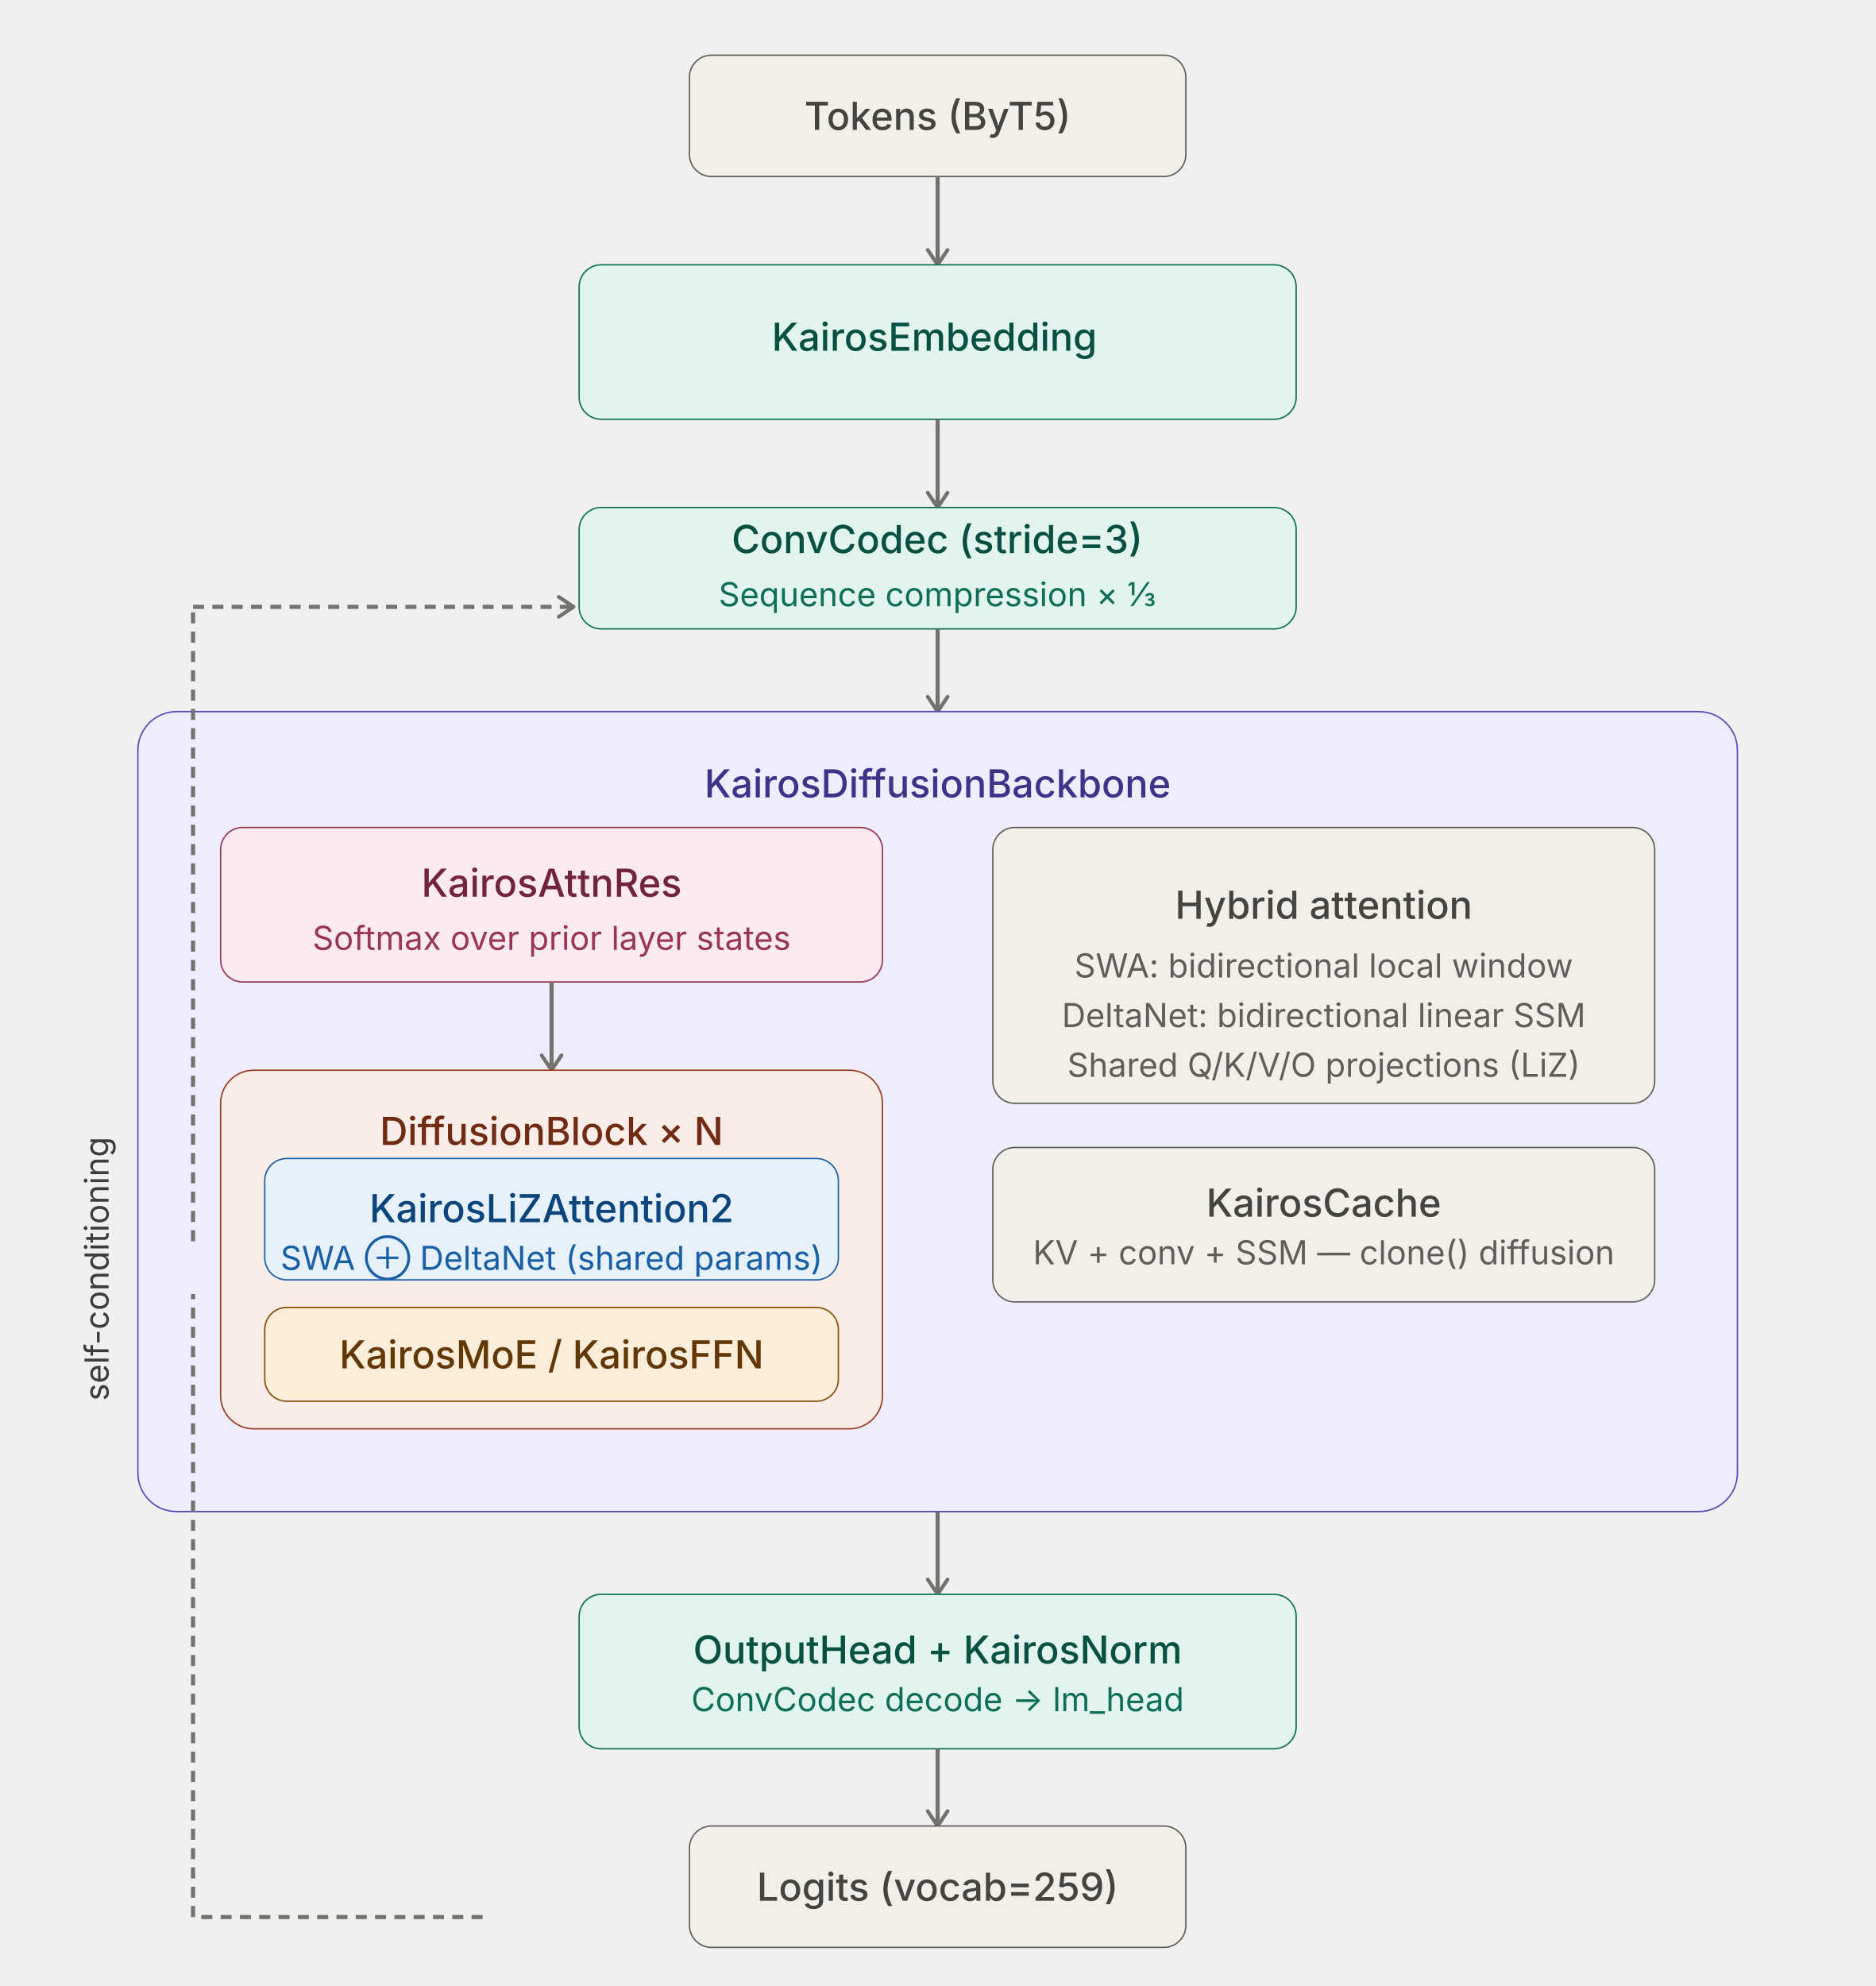
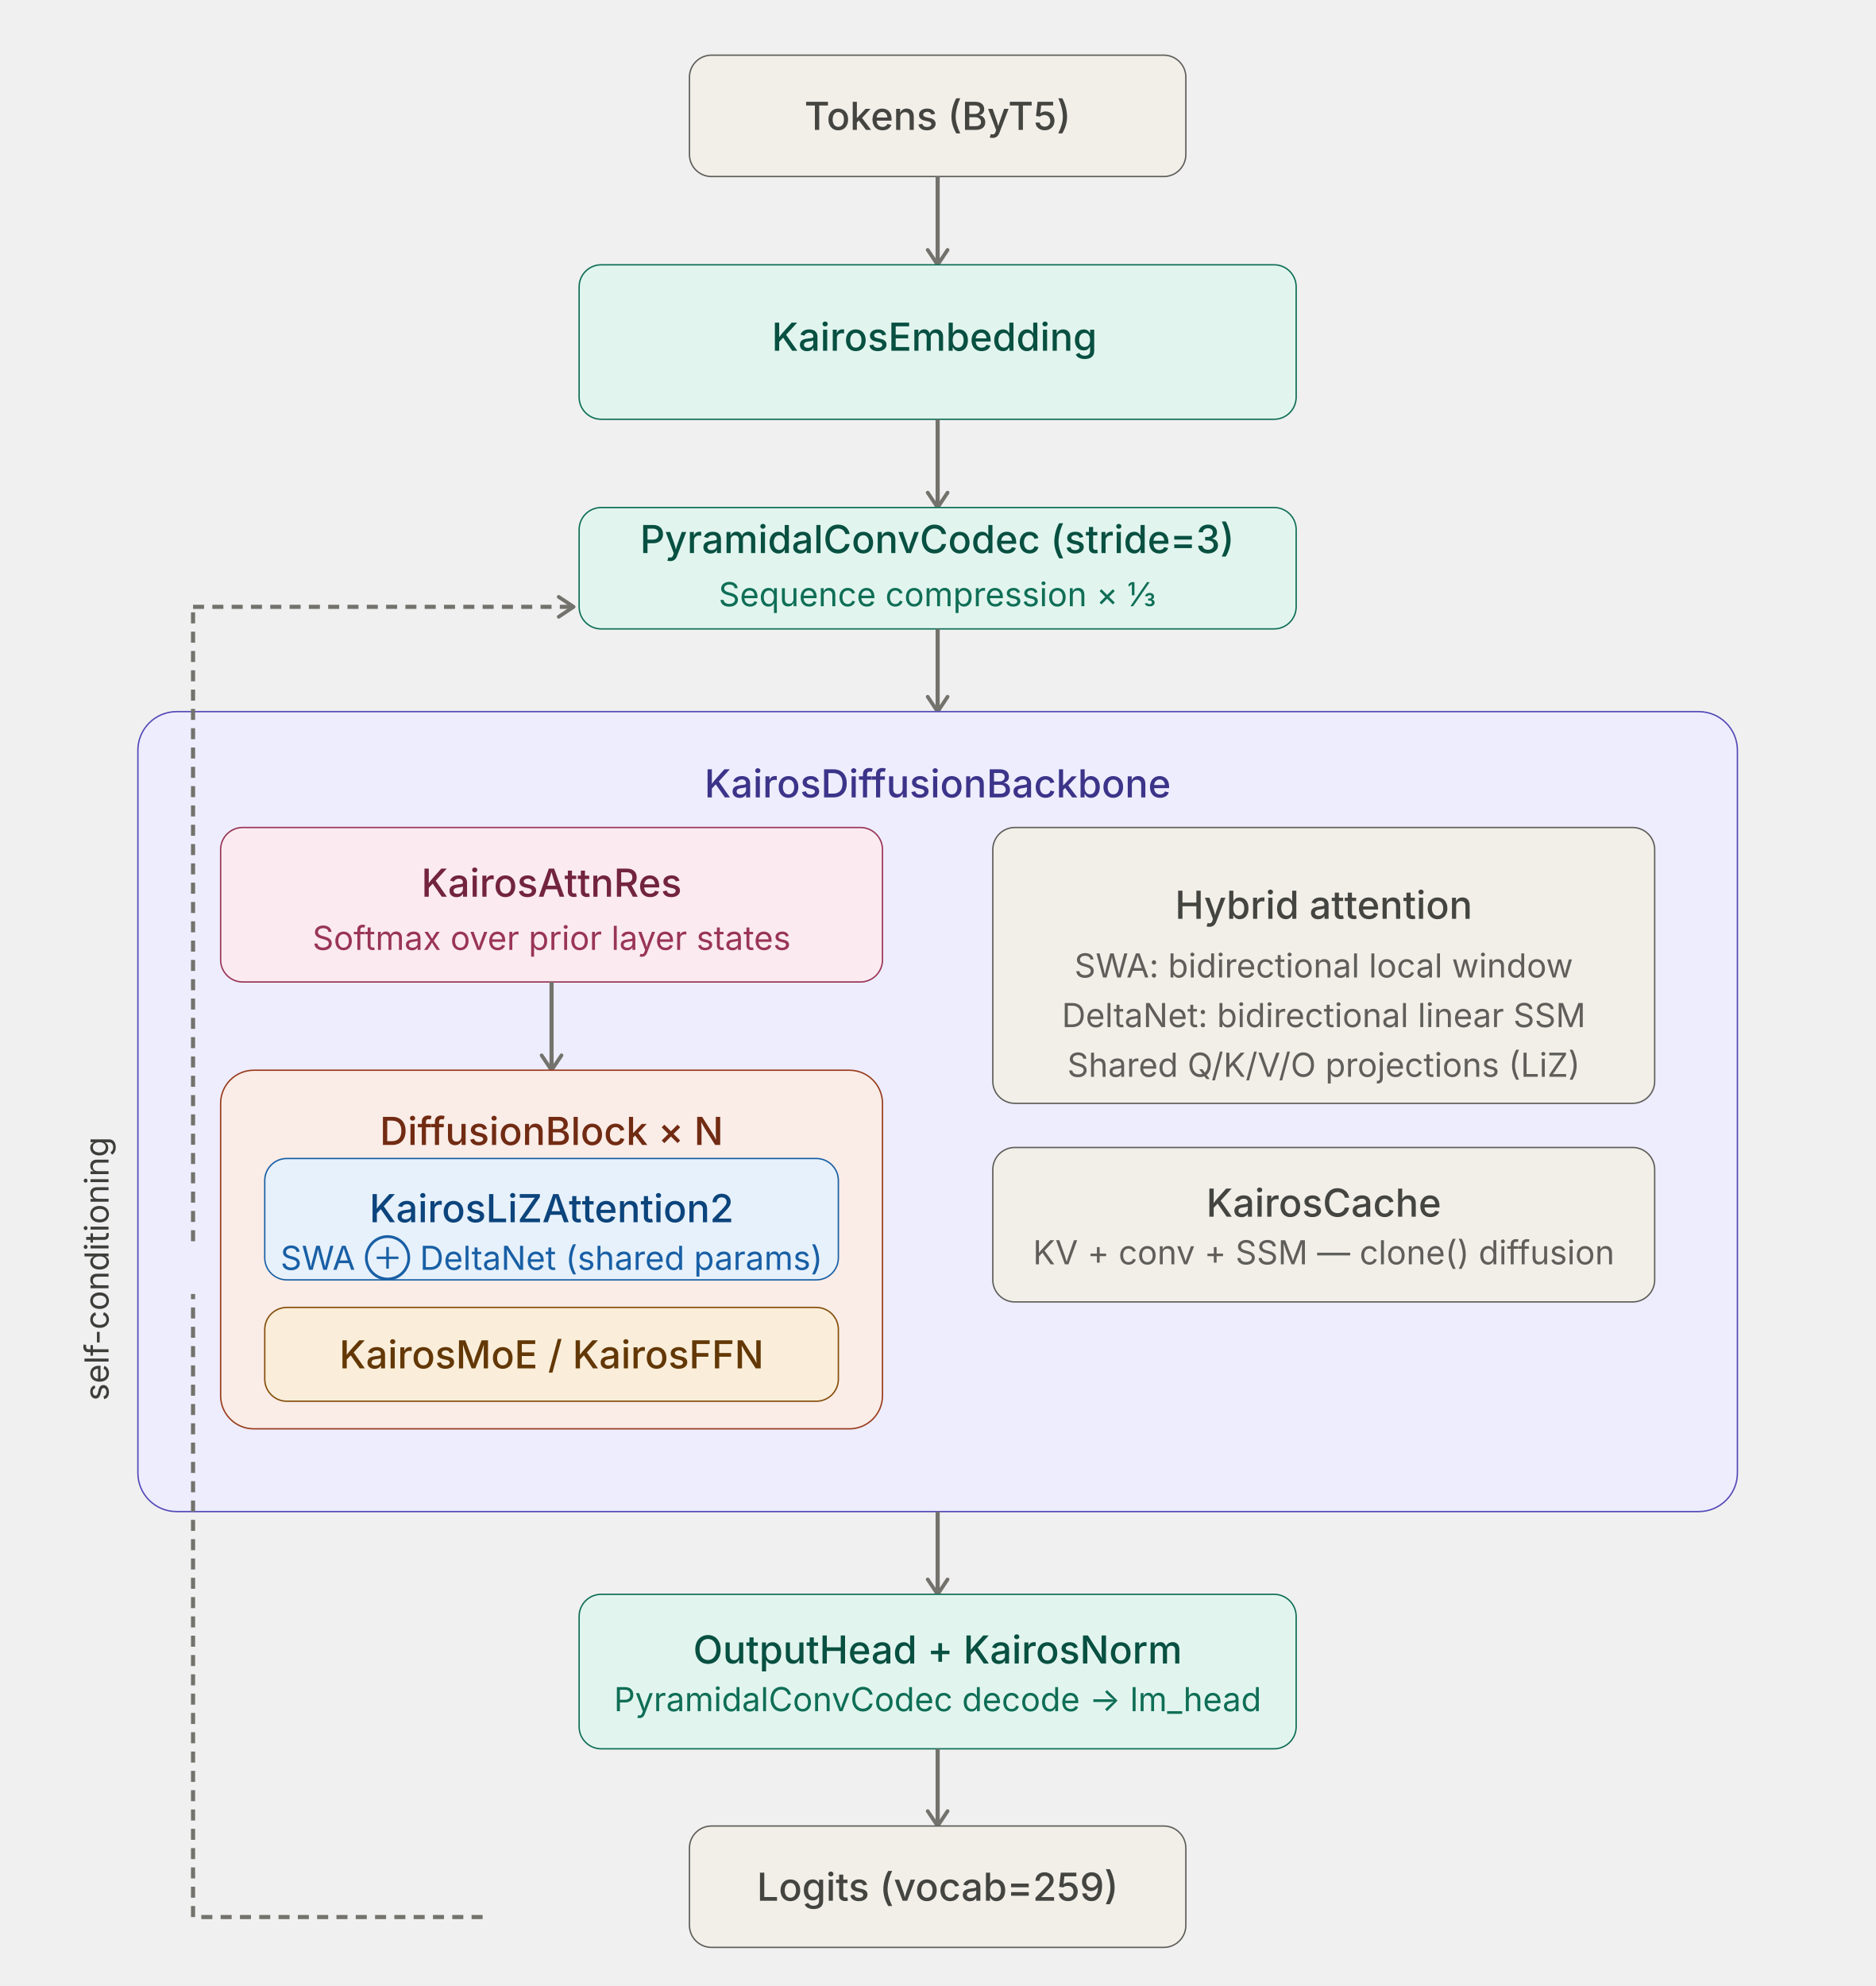
<svg xmlns="http://www.w3.org/2000/svg" width="100%" viewBox="0 0 680 720" role="img" style="" version="1.1" id="svg44">
  <defs id="defs22">
    <marker id="arrow" viewBox="0 0 10 10" refX="8" refY="5" markerWidth="6" markerHeight="6" orient="auto-start-reverse">
      <path d="M2 1L8 5L2 9" fill="none" stroke="context-stroke" stroke-width="1.5" stroke-linecap="round" stroke-linejoin="round" id="path1" />
    </marker>
    <mask id="imagine-text-gaps-lrffts" maskUnits="userSpaceOnUse">
      <rect x="0" y="0" width="680" height="720" fill="white" id="rect1" />
      <rect x="289.056" y="31.111" width="101.889" height="21.778" fill="black" rx="2" id="rect2" />
      <rect x="261.403" y="105.111" width="157.194" height="21.778" fill="black" rx="2" id="rect3" />
      <rect x="258.889" y="126.889" width="162.222" height="18.222" fill="black" rx="2" id="rect4" />
      <rect x="277.007" y="195.111" width="125.986" height="21.778" fill="black" rx="2" id="rect5" />
      <rect x="250.986" y="273.111" width="178.028" height="21.778" fill="black" rx="2" id="rect6" />
      <rect x="147.597" y="309.111" width="104.806" height="21.778" fill="black" rx="2" id="rect7" />
      <rect x="109.833" y="330.889" width="180.389" height="18.222" fill="black" rx="2" id="rect8" />
      <rect x="133.75" y="399.111" width="132.5" height="21.778" fill="black" rx="2" id="rect9" />
      <rect x="128.312" y="427.111" width="143.375" height="21.778" fill="black" rx="2" id="rect10" />
      <rect x="102.132" y="446.889" width="195.736" height="18.222" fill="black" rx="2" id="rect11" />
      <rect x="119.542" y="480.111" width="160.917" height="21.778" fill="black" rx="2" id="rect12" />
      <rect x="420.958" y="317.111" width="118.083" height="21.778" fill="black" rx="2" id="rect13" />
      <rect x="386.771" y="340.889" width="186.458" height="18.222" fill="black" rx="2" id="rect14" />
      <rect x="380.938" y="358.889" width="198.125" height="18.222" fill="black" rx="2" id="rect15" />
      <rect x="381.917" y="376.889" width="196.167" height="18.222" fill="black" rx="2" id="rect16" />
      <rect x="433.611" y="425.111" width="92.778" height="21.778" fill="black" rx="2" id="rect17" />
      <rect x="373.007" y="444.889" width="213.986" height="18.222" fill="black" rx="2" id="rect18" />
      <rect x="247.042" y="587.111" width="185.917" height="21.778" fill="black" rx="2" id="rect19" />
      <rect x="248.903" y="606.889" width="182.194" height="18.222" fill="black" rx="2" id="rect20" />
      <rect x="271.625" y="673.111" width="136.75" height="21.778" fill="black" rx="2" id="rect21" />
      <rect x="-16.979" y="450.889" width="104.219" height="18.222" fill="black" rx="2" id="rect22" />
    </mask>
  </defs>
  <g style="fill:rgb(0, 0, 0);stroke:none;color:rgb(0, 0, 0);stroke-width:1px;stroke-linecap:butt;stroke-linejoin:miter;opacity:1;font-family:&quot;Anthropic Sans&quot;, -apple-system, BlinkMacSystemFont, &quot;Segoe UI&quot;, sans-serif;font-size:16px;font-weight:400;text-anchor:start;dominant-baseline:auto" id="g23">
    <rect x="250" y="20" width="180" height="44" rx="8" stroke-width="0.5" style="fill:rgb(241, 239, 232);stroke:rgb(95, 94, 90);color:rgb(0, 0, 0);stroke-width:0.5px;stroke-linecap:butt;stroke-linejoin:miter;opacity:1;font-family:&quot;Anthropic Sans&quot;, -apple-system, BlinkMacSystemFont, &quot;Segoe UI&quot;, sans-serif;font-size:16px;font-weight:400;text-anchor:start;dominant-baseline:auto" id="rect23" />
    <text x="340" y="42" text-anchor="middle" dominant-baseline="central" style="fill:rgb(68, 68, 65);stroke:none;color:rgb(0, 0, 0);stroke-width:1px;stroke-linecap:butt;stroke-linejoin:miter;opacity:1;font-family:&quot;Anthropic Sans&quot;, -apple-system, BlinkMacSystemFont, &quot;Segoe UI&quot;, sans-serif;font-size:14px;font-weight:500;text-anchor:middle;dominant-baseline:central" id="text23">Tokens (ByT5)</text>
  </g>
  <line x1="340" y1="64" x2="340" y2="96" marker-end="url(#arrow)" style="fill:none;stroke:rgb(115, 114, 108);color:rgb(0, 0, 0);stroke-width:1.5px;stroke-linecap:butt;stroke-linejoin:miter;opacity:1;font-family:&quot;Anthropic Sans&quot;, -apple-system, BlinkMacSystemFont, &quot;Segoe UI&quot;, sans-serif;font-size:16px;font-weight:400;text-anchor:start;dominant-baseline:auto" id="line23" />
  <g style="fill:rgb(0, 0, 0);stroke:none;color:rgb(0, 0, 0);stroke-width:1px;stroke-linecap:butt;stroke-linejoin:miter;opacity:1;font-family:&quot;Anthropic Sans&quot;, -apple-system, BlinkMacSystemFont, &quot;Segoe UI&quot;, sans-serif;font-size:16px;font-weight:400;text-anchor:start;dominant-baseline:auto" id="g25">
    <rect x="210" y="96" width="260" height="56" rx="8" stroke-width="0.5" style="fill:rgb(225, 245, 238);stroke:rgb(15, 110, 86);color:rgb(0, 0, 0);stroke-width:0.5px;stroke-linecap:butt;stroke-linejoin:miter;opacity:1;font-family:&quot;Anthropic Sans&quot;, -apple-system, BlinkMacSystemFont, &quot;Segoe UI&quot;, sans-serif;font-size:16px;font-weight:400;text-anchor:start;dominant-baseline:auto" id="rect24" />
  </g>
  <line x1="340" y1="152" x2="340" y2="184" marker-end="url(#arrow)" style="fill:none;stroke:rgb(115, 114, 108);color:rgb(0, 0, 0);stroke-width:1.5px;stroke-linecap:butt;stroke-linejoin:miter;opacity:1;font-family:&quot;Anthropic Sans&quot;, -apple-system, BlinkMacSystemFont, &quot;Segoe UI&quot;, sans-serif;font-size:16px;font-weight:400;text-anchor:start;dominant-baseline:auto" id="line25" />
  <g style="fill:rgb(0, 0, 0);stroke:none;color:rgb(0, 0, 0);stroke-width:1px;stroke-linecap:butt;stroke-linejoin:miter;opacity:1;font-family:&quot;Anthropic Sans&quot;, -apple-system, BlinkMacSystemFont, &quot;Segoe UI&quot;, sans-serif;font-size:16px;font-weight:400;text-anchor:start;dominant-baseline:auto" id="g26">
    <rect x="210" y="184" width="260" height="44" rx="8" stroke-width="0.5" style="fill:rgb(225, 245, 238);stroke:rgb(15, 110, 86);color:rgb(0, 0, 0);stroke-width:0.5px;stroke-linecap:butt;stroke-linejoin:miter;opacity:1;font-family:&quot;Anthropic Sans&quot;, -apple-system, BlinkMacSystemFont, &quot;Segoe UI&quot;, sans-serif;font-size:16px;font-weight:400;text-anchor:start;dominant-baseline:auto" id="rect25" />
-     <text x="339.85" y="195.417" text-anchor="middle" dominant-baseline="central" style="color:#000000;font-weight:500;font-size:14px;font-family:'Anthropic Sans', '-apple-system', BlinkMacSystemFont, 'Segoe UI', sans-serif;dominant-baseline:central;text-anchor:middle;fill:#085041;stroke:none;stroke-width:1px;stroke-linecap:butt;stroke-linejoin:miter" id="text24">ConvCodec (stride=3)</text>
+     <text x="339.85" y="195.417" text-anchor="middle" dominant-baseline="central" style="color:#000000;font-weight:500;font-size:14px;font-family:'Anthropic Sans', '-apple-system', BlinkMacSystemFont, 'Segoe UI', sans-serif;dominant-baseline:central;text-anchor:middle;fill:#085041;stroke:none;stroke-width:1px;stroke-linecap:butt;stroke-linejoin:miter" id="text24">PyramidalConvCodec (stride=3)</text>
    <text x="339.85" y="215.417" text-anchor="middle" dominant-baseline="central" style="color:#000000;font-weight:400;font-size:12px;font-family:'Anthropic Sans', '-apple-system', BlinkMacSystemFont, 'Segoe UI', sans-serif;dominant-baseline:central;text-anchor:middle;fill:#0f6e56;stroke:none;stroke-width:1px;stroke-linecap:butt;stroke-linejoin:miter" id="text25">Sequence compression × ⅓</text>
    <text x="338.822" y="122.059" text-anchor="middle" dominant-baseline="central" style="color:#000000;font-weight:500;font-size:14px;font-family:'Anthropic Sans', '-apple-system', BlinkMacSystemFont, 'Segoe UI', sans-serif;dominant-baseline:central;text-anchor:middle;fill:#085041;stroke:none;stroke-width:1px;stroke-linecap:butt;stroke-linejoin:miter" id="text26">KairosEmbedding</text>
  </g>
  <line x1="340" y1="228" x2="340" y2="258" marker-end="url(#arrow)" style="fill:none;stroke:rgb(115, 114, 108);color:rgb(0, 0, 0);stroke-width:1.5px;stroke-linecap:butt;stroke-linejoin:miter;opacity:1;font-family:&quot;Anthropic Sans&quot;, -apple-system, BlinkMacSystemFont, &quot;Segoe UI&quot;, sans-serif;font-size:16px;font-weight:400;text-anchor:start;dominant-baseline:auto" id="line26" />
  <g style="fill:rgb(0, 0, 0);stroke:none;color:rgb(0, 0, 0);stroke-width:1px;stroke-linecap:butt;stroke-linejoin:miter;opacity:1;font-family:&quot;Anthropic Sans&quot;, -apple-system, BlinkMacSystemFont, &quot;Segoe UI&quot;, sans-serif;font-size:16px;font-weight:400;text-anchor:start;dominant-baseline:auto" id="g27">
    <rect x="50" y="258" width="580" height="290" rx="14" stroke-width="0.5" style="fill:rgb(238, 237, 254);stroke:rgb(83, 74, 183);color:rgb(0, 0, 0);stroke-width:0.5px;stroke-linecap:butt;stroke-linejoin:miter;opacity:1;font-family:&quot;Anthropic Sans&quot;, -apple-system, BlinkMacSystemFont, &quot;Segoe UI&quot;, sans-serif;font-size:16px;font-weight:400;text-anchor:start;dominant-baseline:auto" id="rect26" />
    <text x="340" y="284" text-anchor="middle" dominant-baseline="central" style="fill:rgb(60, 52, 137);stroke:none;color:rgb(0, 0, 0);stroke-width:1px;stroke-linecap:butt;stroke-linejoin:miter;opacity:1;font-family:&quot;Anthropic Sans&quot;, -apple-system, BlinkMacSystemFont, &quot;Segoe UI&quot;, sans-serif;font-size:14px;font-weight:500;text-anchor:middle;dominant-baseline:central" id="text27">KairosDiffusionBackbone</text>
  </g>
  <g style="fill:rgb(0, 0, 0);stroke:none;color:rgb(0, 0, 0);stroke-width:1px;stroke-linecap:butt;stroke-linejoin:miter;opacity:1;font-family:&quot;Anthropic Sans&quot;, -apple-system, BlinkMacSystemFont, &quot;Segoe UI&quot;, sans-serif;font-size:16px;font-weight:400;text-anchor:start;dominant-baseline:auto" id="g29">
    <rect x="80" y="300" width="240" height="56" rx="8" stroke-width="0.5" style="fill:rgb(251, 234, 240);stroke:rgb(153, 53, 86);color:rgb(0, 0, 0);stroke-width:0.5px;stroke-linecap:butt;stroke-linejoin:miter;opacity:1;font-family:&quot;Anthropic Sans&quot;, -apple-system, BlinkMacSystemFont, &quot;Segoe UI&quot;, sans-serif;font-size:16px;font-weight:400;text-anchor:start;dominant-baseline:auto" id="rect27" />
    <text x="200" y="320" text-anchor="middle" dominant-baseline="central" style="fill:rgb(114, 36, 62);stroke:none;color:rgb(0, 0, 0);stroke-width:1px;stroke-linecap:butt;stroke-linejoin:miter;opacity:1;font-family:&quot;Anthropic Sans&quot;, -apple-system, BlinkMacSystemFont, &quot;Segoe UI&quot;, sans-serif;font-size:14px;font-weight:500;text-anchor:middle;dominant-baseline:central" id="text28">KairosAttnRes</text>
    <text x="200" y="340" text-anchor="middle" dominant-baseline="central" style="fill:rgb(153, 53, 86);stroke:none;color:rgb(0, 0, 0);stroke-width:1px;stroke-linecap:butt;stroke-linejoin:miter;opacity:1;font-family:&quot;Anthropic Sans&quot;, -apple-system, BlinkMacSystemFont, &quot;Segoe UI&quot;, sans-serif;font-size:12px;font-weight:400;text-anchor:middle;dominant-baseline:central" id="text29">Softmax over prior layer states</text>
  </g>
  <line x1="200" y1="356" x2="200" y2="388" marker-end="url(#arrow)" style="fill:none;stroke:rgb(115, 114, 108);color:rgb(0, 0, 0);stroke-width:1.5px;stroke-linecap:butt;stroke-linejoin:miter;opacity:1;font-family:&quot;Anthropic Sans&quot;, -apple-system, BlinkMacSystemFont, &quot;Segoe UI&quot;, sans-serif;font-size:16px;font-weight:400;text-anchor:start;dominant-baseline:auto" id="line29" />
  <g style="fill:rgb(0, 0, 0);stroke:none;color:rgb(0, 0, 0);stroke-width:1px;stroke-linecap:butt;stroke-linejoin:miter;opacity:1;font-family:&quot;Anthropic Sans&quot;, -apple-system, BlinkMacSystemFont, &quot;Segoe UI&quot;, sans-serif;font-size:16px;font-weight:400;text-anchor:start;dominant-baseline:auto" id="g30">
    <rect x="80" y="388" width="240" height="130" rx="12" stroke-width="0.5" style="fill:rgb(250, 236, 231);stroke:rgb(153, 60, 29);color:rgb(0, 0, 0);stroke-width:0.5px;stroke-linecap:butt;stroke-linejoin:miter;opacity:1;font-family:&quot;Anthropic Sans&quot;, -apple-system, BlinkMacSystemFont, &quot;Segoe UI&quot;, sans-serif;font-size:16px;font-weight:400;text-anchor:start;dominant-baseline:auto" id="rect29" />
    <text x="200" y="410" text-anchor="middle" dominant-baseline="central" style="fill:rgb(113, 43, 19);stroke:none;color:rgb(0, 0, 0);stroke-width:1px;stroke-linecap:butt;stroke-linejoin:miter;opacity:1;font-family:&quot;Anthropic Sans&quot;, -apple-system, BlinkMacSystemFont, &quot;Segoe UI&quot;, sans-serif;font-size:14px;font-weight:500;text-anchor:middle;dominant-baseline:central" id="text30">DiffusionBlock × N</text>
  </g>
  <g style="fill:rgb(0, 0, 0);stroke:none;color:rgb(0, 0, 0);stroke-width:1px;stroke-linecap:butt;stroke-linejoin:miter;opacity:1;font-family:&quot;Anthropic Sans&quot;, -apple-system, BlinkMacSystemFont, &quot;Segoe UI&quot;, sans-serif;font-size:16px;font-weight:400;text-anchor:start;dominant-baseline:auto" id="g32">
    <rect x="96" y="420" width="208" height="44" rx="8" stroke-width="0.5" style="fill:rgb(230, 241, 251);stroke:rgb(24, 95, 165);color:rgb(0, 0, 0);stroke-width:0.5px;stroke-linecap:butt;stroke-linejoin:miter;opacity:1;font-family:&quot;Anthropic Sans&quot;, -apple-system, BlinkMacSystemFont, &quot;Segoe UI&quot;, sans-serif;font-size:16px;font-weight:400;text-anchor:start;dominant-baseline:auto" id="rect30" />
    <text x="200" y="438" text-anchor="middle" dominant-baseline="central" style="fill:rgb(12, 68, 124);stroke:none;color:rgb(0, 0, 0);stroke-width:1px;stroke-linecap:butt;stroke-linejoin:miter;opacity:1;font-family:&quot;Anthropic Sans&quot;, -apple-system, BlinkMacSystemFont, &quot;Segoe UI&quot;, sans-serif;font-size:14px;font-weight:500;text-anchor:middle;dominant-baseline:central" id="text31">KairosLiZAttention2</text>
    <text x="200" y="456" text-anchor="middle" dominant-baseline="central" style="fill:rgb(24, 95, 165);stroke:none;color:rgb(0, 0, 0);stroke-width:1px;stroke-linecap:butt;stroke-linejoin:miter;opacity:1;font-family:&quot;Anthropic Sans&quot;, -apple-system, BlinkMacSystemFont, &quot;Segoe UI&quot;, sans-serif;font-size:12px;font-weight:400;text-anchor:middle;dominant-baseline:central" id="text32">SWA ⊕ DeltaNet (shared params)</text>
  </g>
  <g style="fill:rgb(0, 0, 0);stroke:none;color:rgb(0, 0, 0);stroke-width:1px;stroke-linecap:butt;stroke-linejoin:miter;opacity:1;font-family:&quot;Anthropic Sans&quot;, -apple-system, BlinkMacSystemFont, &quot;Segoe UI&quot;, sans-serif;font-size:16px;font-weight:400;text-anchor:start;dominant-baseline:auto" id="g33">
    <rect x="96" y="474" width="208" height="34" rx="8" stroke-width="0.5" style="fill:rgb(250, 238, 218);stroke:rgb(133, 79, 11);color:rgb(0, 0, 0);stroke-width:0.5px;stroke-linecap:butt;stroke-linejoin:miter;opacity:1;font-family:&quot;Anthropic Sans&quot;, -apple-system, BlinkMacSystemFont, &quot;Segoe UI&quot;, sans-serif;font-size:16px;font-weight:400;text-anchor:start;dominant-baseline:auto" id="rect32" />
    <text x="200" y="491" text-anchor="middle" dominant-baseline="central" style="fill:rgb(99, 56, 6);stroke:none;color:rgb(0, 0, 0);stroke-width:1px;stroke-linecap:butt;stroke-linejoin:miter;opacity:1;font-family:&quot;Anthropic Sans&quot;, -apple-system, BlinkMacSystemFont, &quot;Segoe UI&quot;, sans-serif;font-size:14px;font-weight:500;text-anchor:middle;dominant-baseline:central" id="text33">KairosMoE / KairosFFN</text>
  </g>
  <g style="fill:rgb(0, 0, 0);stroke:none;color:rgb(0, 0, 0);stroke-width:1px;stroke-linecap:butt;stroke-linejoin:miter;opacity:1;font-family:&quot;Anthropic Sans&quot;, -apple-system, BlinkMacSystemFont, &quot;Segoe UI&quot;, sans-serif;font-size:16px;font-weight:400;text-anchor:start;dominant-baseline:auto" id="g37">
    <rect x="360" y="300" width="240" height="100" rx="8" stroke-width="0.5" style="fill:rgb(241, 239, 232);stroke:rgb(95, 94, 90);color:rgb(0, 0, 0);stroke-width:0.5px;stroke-linecap:butt;stroke-linejoin:miter;opacity:1;font-family:&quot;Anthropic Sans&quot;, -apple-system, BlinkMacSystemFont, &quot;Segoe UI&quot;, sans-serif;font-size:16px;font-weight:400;text-anchor:start;dominant-baseline:auto" id="rect33" />
    <text x="480" y="328" text-anchor="middle" dominant-baseline="central" style="fill:rgb(68, 68, 65);stroke:none;color:rgb(0, 0, 0);stroke-width:1px;stroke-linecap:butt;stroke-linejoin:miter;opacity:1;font-family:&quot;Anthropic Sans&quot;, -apple-system, BlinkMacSystemFont, &quot;Segoe UI&quot;, sans-serif;font-size:14px;font-weight:500;text-anchor:middle;dominant-baseline:central" id="text34">Hybrid attention</text>
    <text x="480" y="350" text-anchor="middle" dominant-baseline="central" style="fill:rgb(95, 94, 90);stroke:none;color:rgb(0, 0, 0);stroke-width:1px;stroke-linecap:butt;stroke-linejoin:miter;opacity:1;font-family:&quot;Anthropic Sans&quot;, -apple-system, BlinkMacSystemFont, &quot;Segoe UI&quot;, sans-serif;font-size:12px;font-weight:400;text-anchor:middle;dominant-baseline:central" id="text35">SWA: bidirectional local window</text>
    <text x="480" y="368" text-anchor="middle" dominant-baseline="central" style="fill:rgb(95, 94, 90);stroke:none;color:rgb(0, 0, 0);stroke-width:1px;stroke-linecap:butt;stroke-linejoin:miter;opacity:1;font-family:&quot;Anthropic Sans&quot;, -apple-system, BlinkMacSystemFont, &quot;Segoe UI&quot;, sans-serif;font-size:12px;font-weight:400;text-anchor:middle;dominant-baseline:central" id="text36">DeltaNet: bidirectional linear SSM</text>
    <text x="480" y="386" text-anchor="middle" dominant-baseline="central" style="fill:rgb(95, 94, 90);stroke:none;color:rgb(0, 0, 0);stroke-width:1px;stroke-linecap:butt;stroke-linejoin:miter;opacity:1;font-family:&quot;Anthropic Sans&quot;, -apple-system, BlinkMacSystemFont, &quot;Segoe UI&quot;, sans-serif;font-size:12px;font-weight:400;text-anchor:middle;dominant-baseline:central" id="text37">Shared Q/K/V/O projections (LiZ)</text>
  </g>
  <g style="fill:rgb(0, 0, 0);stroke:none;color:rgb(0, 0, 0);stroke-width:1px;stroke-linecap:butt;stroke-linejoin:miter;opacity:1;font-family:&quot;Anthropic Sans&quot;, -apple-system, BlinkMacSystemFont, &quot;Segoe UI&quot;, sans-serif;font-size:16px;font-weight:400;text-anchor:start;dominant-baseline:auto" id="g39">
    <rect x="360" y="416" width="240" height="56" rx="8" stroke-width="0.5" style="fill:rgb(241, 239, 232);stroke:rgb(95, 94, 90);color:rgb(0, 0, 0);stroke-width:0.5px;stroke-linecap:butt;stroke-linejoin:miter;opacity:1;font-family:&quot;Anthropic Sans&quot;, -apple-system, BlinkMacSystemFont, &quot;Segoe UI&quot;, sans-serif;font-size:16px;font-weight:400;text-anchor:start;dominant-baseline:auto" id="rect37" />
    <text x="480" y="436" text-anchor="middle" dominant-baseline="central" style="fill:rgb(68, 68, 65);stroke:none;color:rgb(0, 0, 0);stroke-width:1px;stroke-linecap:butt;stroke-linejoin:miter;opacity:1;font-family:&quot;Anthropic Sans&quot;, -apple-system, BlinkMacSystemFont, &quot;Segoe UI&quot;, sans-serif;font-size:14px;font-weight:500;text-anchor:middle;dominant-baseline:central" id="text38">KairosCache</text>
    <text x="480" y="454" text-anchor="middle" dominant-baseline="central" style="fill:rgb(95, 94, 90);stroke:none;color:rgb(0, 0, 0);stroke-width:1px;stroke-linecap:butt;stroke-linejoin:miter;opacity:1;font-family:&quot;Anthropic Sans&quot;, -apple-system, BlinkMacSystemFont, &quot;Segoe UI&quot;, sans-serif;font-size:12px;font-weight:400;text-anchor:middle;dominant-baseline:central" id="text39">KV + conv + SSM — clone() diffusion</text>
  </g>
  <line x1="340" y1="548" x2="340" y2="578" marker-end="url(#arrow)" style="fill:none;stroke:rgb(115, 114, 108);color:rgb(0, 0, 0);stroke-width:1.5px;stroke-linecap:butt;stroke-linejoin:miter;opacity:1;font-family:&quot;Anthropic Sans&quot;, -apple-system, BlinkMacSystemFont, &quot;Segoe UI&quot;, sans-serif;font-size:16px;font-weight:400;text-anchor:start;dominant-baseline:auto" id="line39" />
  <g style="fill:rgb(0, 0, 0);stroke:none;color:rgb(0, 0, 0);stroke-width:1px;stroke-linecap:butt;stroke-linejoin:miter;opacity:1;font-family:&quot;Anthropic Sans&quot;, -apple-system, BlinkMacSystemFont, &quot;Segoe UI&quot;, sans-serif;font-size:16px;font-weight:400;text-anchor:start;dominant-baseline:auto" id="g41">
    <rect x="210" y="578" width="260" height="56" rx="8" stroke-width="0.5" style="fill:rgb(225, 245, 238);stroke:rgb(15, 110, 86);color:rgb(0, 0, 0);stroke-width:0.5px;stroke-linecap:butt;stroke-linejoin:miter;opacity:1;font-family:&quot;Anthropic Sans&quot;, -apple-system, BlinkMacSystemFont, &quot;Segoe UI&quot;, sans-serif;font-size:16px;font-weight:400;text-anchor:start;dominant-baseline:auto" id="rect39" />
    <text x="340" y="598" text-anchor="middle" dominant-baseline="central" style="fill:rgb(8, 80, 65);stroke:none;color:rgb(0, 0, 0);stroke-width:1px;stroke-linecap:butt;stroke-linejoin:miter;opacity:1;font-family:&quot;Anthropic Sans&quot;, -apple-system, BlinkMacSystemFont, &quot;Segoe UI&quot;, sans-serif;font-size:14px;font-weight:500;text-anchor:middle;dominant-baseline:central" id="text40">OutputHead + KairosNorm</text>
-     <text x="340" y="616" text-anchor="middle" dominant-baseline="central" style="fill:rgb(15, 110, 86);stroke:none;color:rgb(0, 0, 0);stroke-width:1px;stroke-linecap:butt;stroke-linejoin:miter;opacity:1;font-family:&quot;Anthropic Sans&quot;, -apple-system, BlinkMacSystemFont, &quot;Segoe UI&quot;, sans-serif;font-size:12px;font-weight:400;text-anchor:middle;dominant-baseline:central" id="text41">ConvCodec decode → lm_head</text>
+     <text x="340" y="616" text-anchor="middle" dominant-baseline="central" style="fill:rgb(15, 110, 86);stroke:none;color:rgb(0, 0, 0);stroke-width:1px;stroke-linecap:butt;stroke-linejoin:miter;opacity:1;font-family:&quot;Anthropic Sans&quot;, -apple-system, BlinkMacSystemFont, &quot;Segoe UI&quot;, sans-serif;font-size:12px;font-weight:400;text-anchor:middle;dominant-baseline:central" id="text41">PyramidalConvCodec decode → lm_head</text>
  </g>
  <line x1="340" y1="634" x2="340" y2="662" marker-end="url(#arrow)" style="fill:none;stroke:rgb(115, 114, 108);color:rgb(0, 0, 0);stroke-width:1.5px;stroke-linecap:butt;stroke-linejoin:miter;opacity:1;font-family:&quot;Anthropic Sans&quot;, -apple-system, BlinkMacSystemFont, &quot;Segoe UI&quot;, sans-serif;font-size:16px;font-weight:400;text-anchor:start;dominant-baseline:auto" id="line41" />
  <g style="fill:rgb(0, 0, 0);stroke:none;color:rgb(0, 0, 0);stroke-width:1px;stroke-linecap:butt;stroke-linejoin:miter;opacity:1;font-family:&quot;Anthropic Sans&quot;, -apple-system, BlinkMacSystemFont, &quot;Segoe UI&quot;, sans-serif;font-size:16px;font-weight:400;text-anchor:start;dominant-baseline:auto" id="g42">
    <rect x="250" y="662" width="180" height="44" rx="8" stroke-width="0.5" style="fill:rgb(241, 239, 232);stroke:rgb(95, 94, 90);color:rgb(0, 0, 0);stroke-width:0.5px;stroke-linecap:butt;stroke-linejoin:miter;opacity:1;font-family:&quot;Anthropic Sans&quot;, -apple-system, BlinkMacSystemFont, &quot;Segoe UI&quot;, sans-serif;font-size:16px;font-weight:400;text-anchor:start;dominant-baseline:auto" id="rect41" />
    <text x="340" y="684" text-anchor="middle" dominant-baseline="central" style="fill:rgb(68, 68, 65);stroke:none;color:rgb(0, 0, 0);stroke-width:1px;stroke-linecap:butt;stroke-linejoin:miter;opacity:1;font-family:&quot;Anthropic Sans&quot;, -apple-system, BlinkMacSystemFont, &quot;Segoe UI&quot;, sans-serif;font-size:14px;font-weight:500;text-anchor:middle;dominant-baseline:central" id="text42">Logits (vocab=259)</text>
  </g>
  <line x1="175" y1="695" x2="70" y2="695" stroke-dasharray="4 3" style="fill:none;stroke:rgb(115, 114, 108);color:rgb(0, 0, 0);stroke-width:1.5px;stroke-dasharray:4px, 3px;stroke-linecap:butt;stroke-linejoin:miter;opacity:1;font-family:&quot;Anthropic Sans&quot;, -apple-system, BlinkMacSystemFont, &quot;Segoe UI&quot;, sans-serif;font-size:16px;font-weight:400;text-anchor:start;dominant-baseline:auto" id="line42" />
  <line x1="70" y1="695" x2="70" y2="220" stroke-dasharray="4 3" mask="url(#imagine-text-gaps-lrffts)" style="fill:none;stroke:rgb(115, 114, 108);color:rgb(0, 0, 0);stroke-width:1.5px;stroke-dasharray:4px, 3px;stroke-linecap:butt;stroke-linejoin:miter;opacity:1;font-family:&quot;Anthropic Sans&quot;, -apple-system, BlinkMacSystemFont, &quot;Segoe UI&quot;, sans-serif;font-size:16px;font-weight:400;text-anchor:start;dominant-baseline:auto" id="line43" />
  <line x1="70" y1="220" x2="208" y2="220" marker-end="url(#arrow)" stroke-dasharray="4 3" style="fill:none;stroke:rgb(115, 114, 108);color:rgb(0, 0, 0);stroke-width:1.5px;stroke-dasharray:4px, 3px;stroke-linecap:butt;stroke-linejoin:miter;opacity:1;font-family:&quot;Anthropic Sans&quot;, -apple-system, BlinkMacSystemFont, &quot;Segoe UI&quot;, sans-serif;font-size:16px;font-weight:400;text-anchor:start;dominant-baseline:auto" id="line44" />
  <text x="35" y="460" text-anchor="middle" dominant-baseline="central" transform="rotate(-90,35,460)" style="fill:rgb(61, 61, 58);stroke:none;color:rgb(0, 0, 0);stroke-width:1px;stroke-linecap:butt;stroke-linejoin:miter;opacity:1;font-family:&quot;Anthropic Sans&quot;, -apple-system, BlinkMacSystemFont, &quot;Segoe UI&quot;, sans-serif;font-size:12px;font-weight:400;text-anchor:middle;dominant-baseline:central" id="text44">self-conditioning</text>
</svg>
